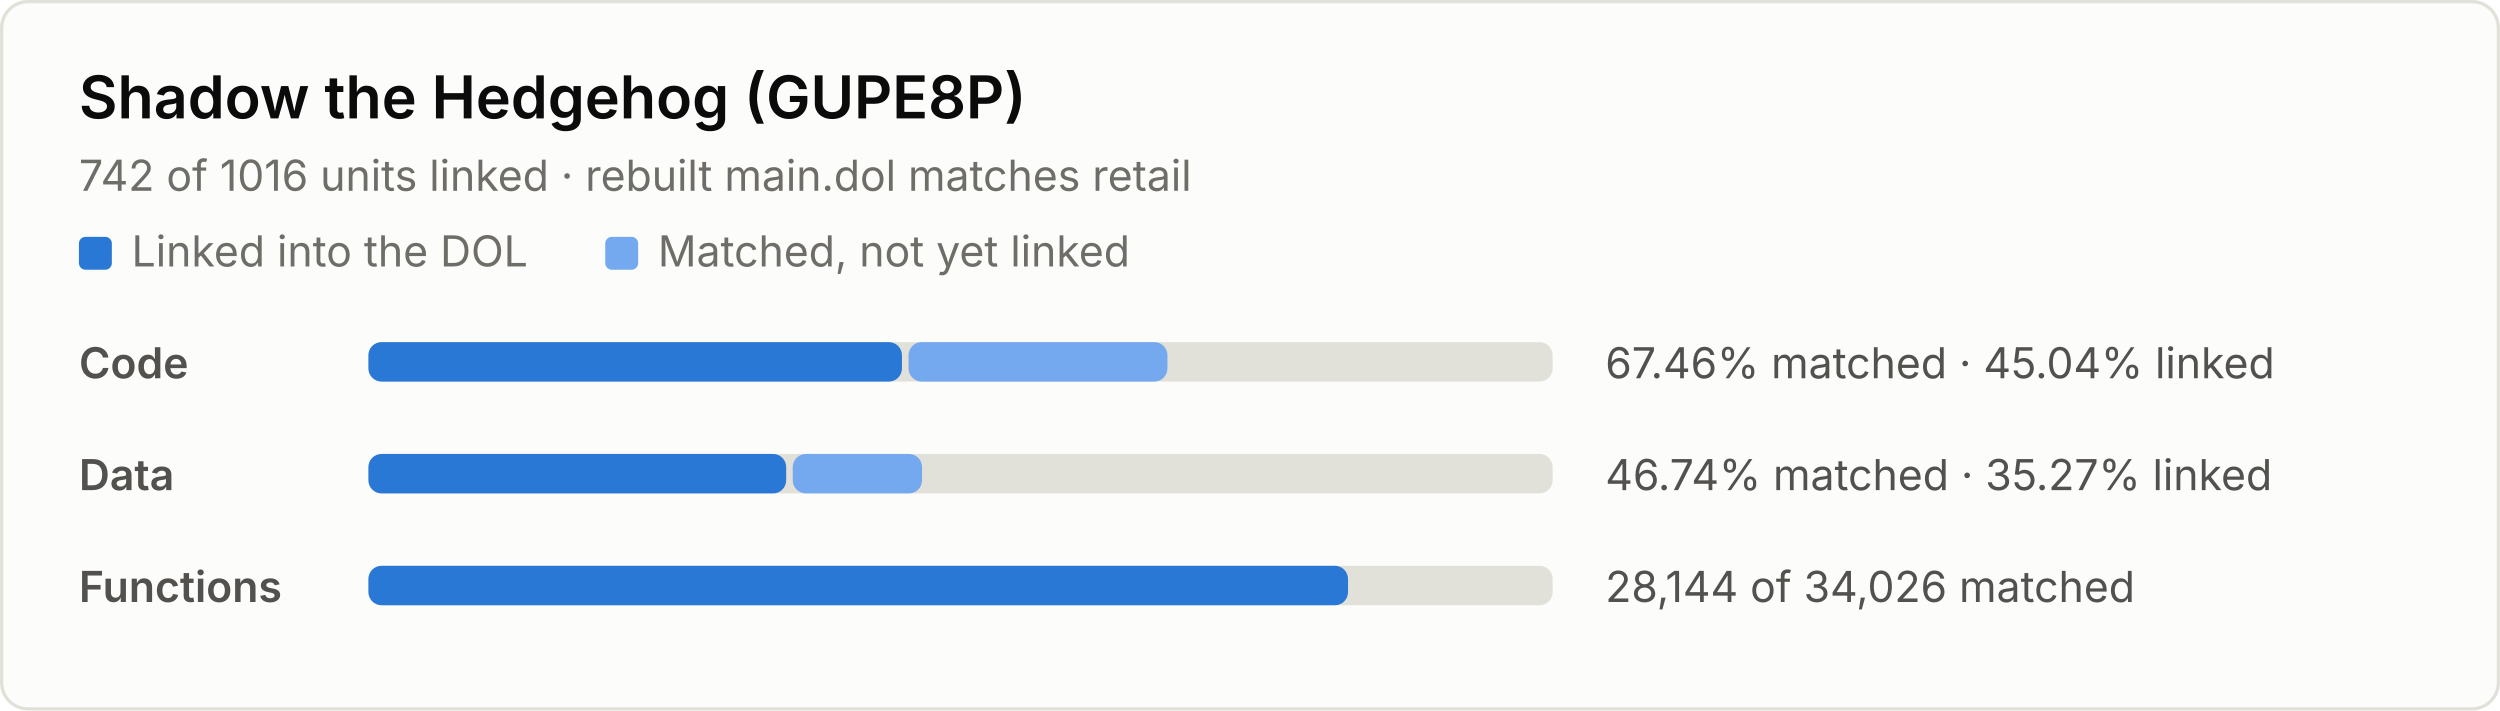
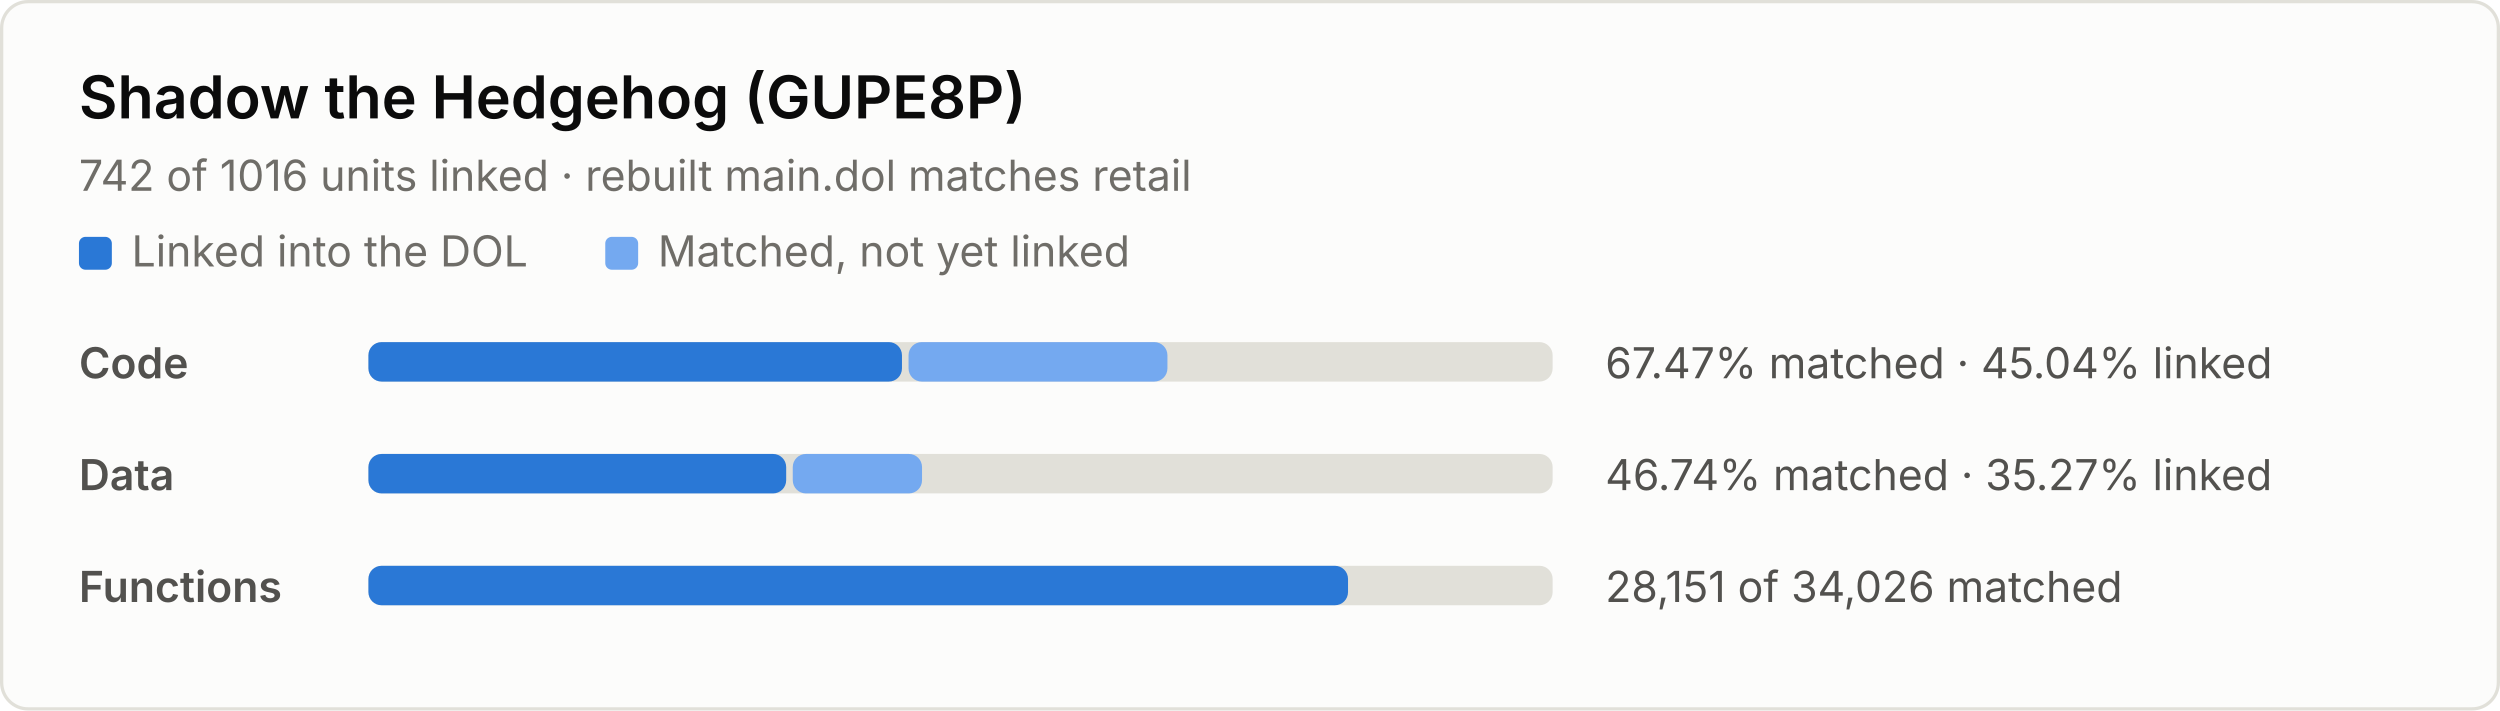
- <svg xmlns="http://www.w3.org/2000/svg" width="760" height="216" viewBox="0 0 760 216" role="img" aria-label="Decompilation progress: 67.46% of code matched, 45.04% linked">
+ <svg xmlns="http://www.w3.org/2000/svg" width="760" height="216" viewBox="0 0 760 216" role="img" aria-label="Decompilation progress: 67.47% of code matched, 45.04% linked">
  <style>
.bg { fill: #fcfcfb; stroke: #e1e0d9; }
.title { fill: #0b0b0b; font: 600 18px system-ui, -apple-system, "Segoe UI", sans-serif; }
.sub, .label, .nums, .key { font: 13px system-ui, -apple-system, "Segoe UI", sans-serif; }
.sub, .key { fill: #6f6d68; }
.label { fill: #52514e; font-weight: 600; }
.nums { fill: #52514e; font-variant-numeric: tabular-nums; }
.track { fill: #e1e0d9; }
.linked { fill: #2a78d6; }
.matched { fill: #74a9f0; }
@media (prefers-color-scheme: dark) {
  .bg { fill: #1a1a19; stroke: #2c2c2a; }
  .title { fill: #f0efec; }
  .sub, .key { fill: #9a988f; }
  .label, .nums { fill: #c3c2b7; }
  .track { fill: #2c2c2a; }
  .linked { fill: #4a94ec; }
  .matched { fill: #2260b0; }
}
</style>
  <rect class="bg" x="0.5" y="0.5" width="759" height="215" rx="8" />
  <text class="title" x="24" y="36">Shadow the Hedgehog (GUPE8P)</text>
  <text class="sub" x="24" y="58">742 of 1016 units linked · rebuilt main.dol matches retail</text>
  <rect class="linked" x="24" y="72" width="10" height="10" rx="2" />
  <text class="key" x="40" y="81">Linked into the DOL</text>
  <rect class="matched" x="184" y="72" width="10" height="10" rx="2" />
  <text class="key" x="200" y="81">Matched, not yet linked</text>
  <text class="label" x="24" y="115">Code</text>
  <rect class="track" x="112" y="104" width="360" height="12" rx="4" />
  <rect class="linked" x="112" y="104" width="162.2" height="12" rx="4" />
  <rect class="matched" x="276.2" y="104" width="78.7" height="12" rx="4" />
-   <text class="nums" x="488" y="115">67.46% matched · 45.04% linked</text>
+   <text class="nums" x="488" y="115">67.47% matched · 45.04% linked</text>
  <text class="label" x="24" y="149">Data</text>
  <rect class="track" x="112" y="138" width="360" height="12" rx="4" />
  <rect class="linked" x="112" y="138" width="127.0" height="12" rx="4" />
  <rect class="matched" x="241.0" y="138" width="39.3" height="12" rx="4" />
  <text class="nums" x="488" y="149">46.74% matched · 35.27% linked</text>
  <text class="label" x="24" y="183">Functions</text>
  <rect class="track" x="112" y="172" width="360" height="12" rx="4" />
  <rect class="linked" x="112" y="172" width="297.8" height="12" rx="4" />
-   <text class="nums" x="488" y="183">28,144 of 34,026 matched</text>
+   <text class="nums" x="488" y="183">28,151 of 34,026 matched</text>
</svg>
